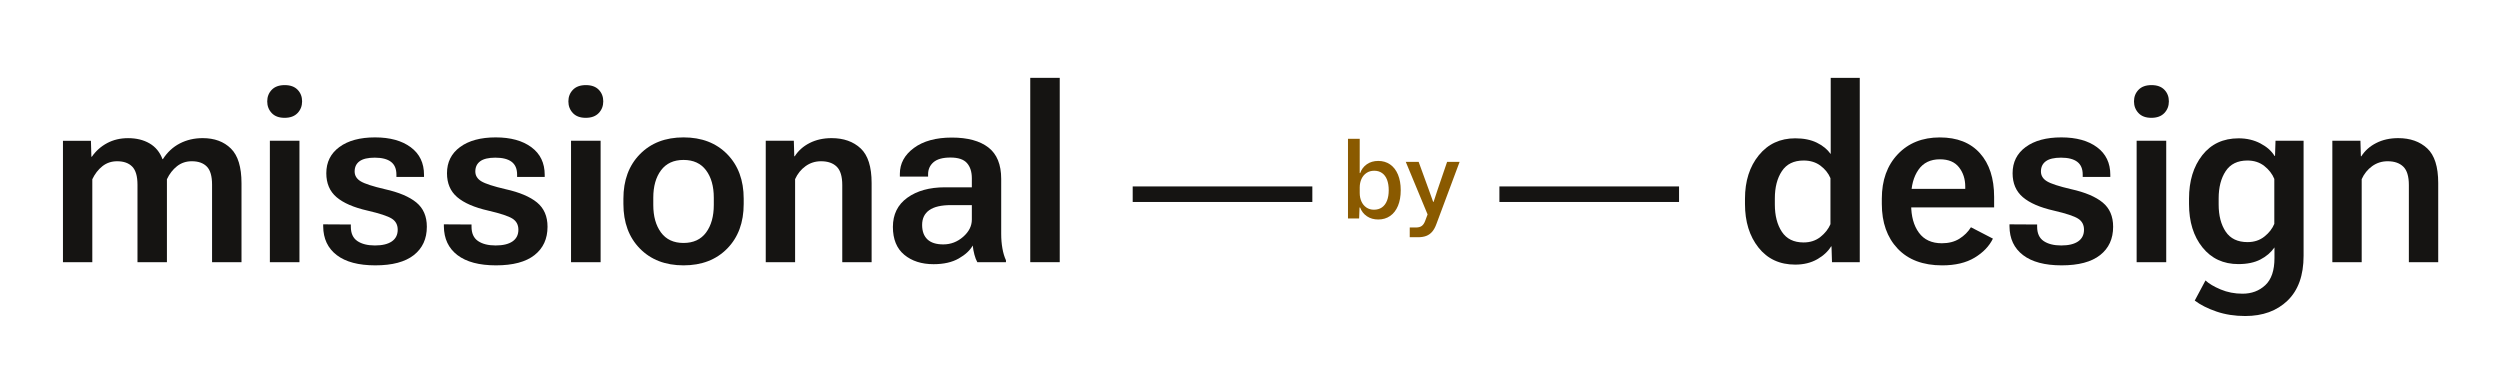
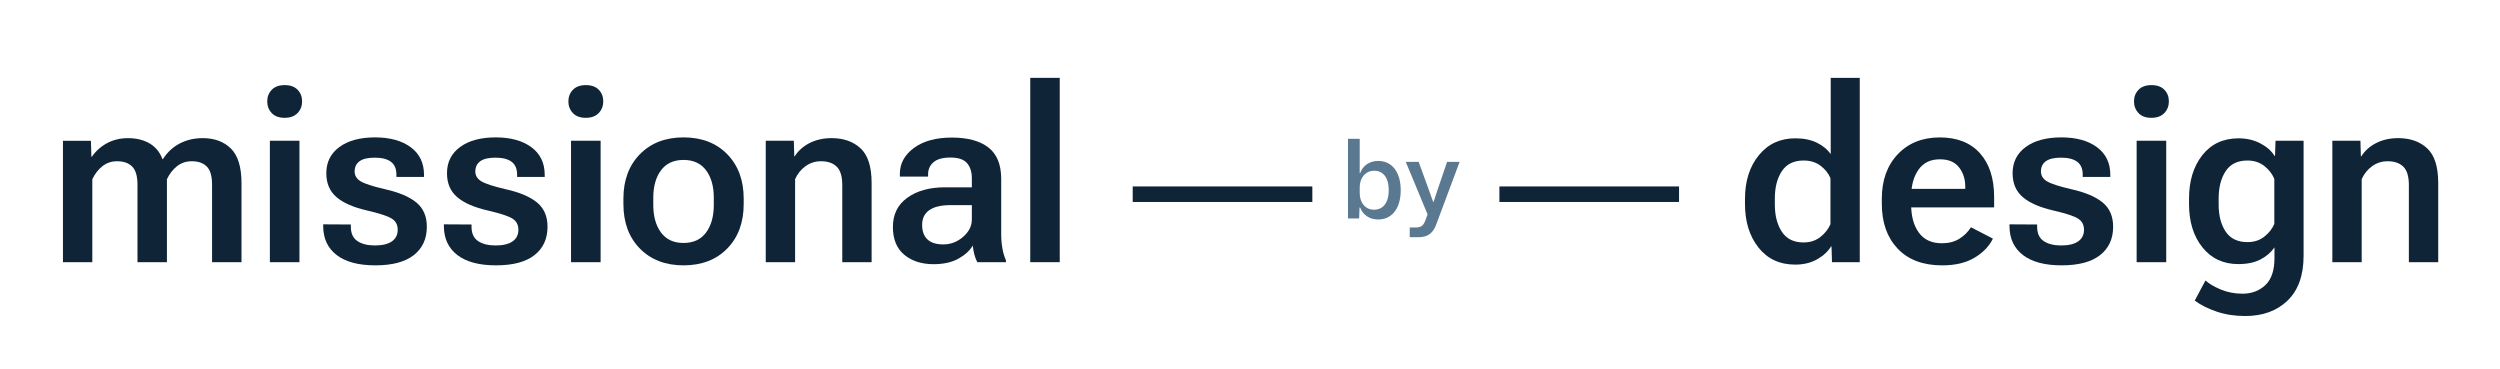
<svg xmlns="http://www.w3.org/2000/svg" viewBox="0 0 514.92 76" role="img" aria-labelledby="title">
-   <path fill="#151412" d="M12.967 54.003H19.013V36.917Q19.799 35.257 21.091 34.234Q22.383 33.212 24.132 33.212Q26.148 33.212 27.233 34.316Q28.317 35.42 28.317 38.047V54.003H34.381V36.914Q35.161 35.257 36.46 34.232Q37.759 33.208 39.524 33.212Q41.527 33.215 42.602 34.312Q43.677 35.408 43.677 38.028V54.003H49.741V37.733Q49.741 32.751 47.565 30.601Q45.39 28.45 41.743 28.45Q39.144 28.45 37.025 29.551Q34.907 30.653 33.549 32.782H33.467Q32.654 30.613 30.802 29.535Q28.95 28.456 26.373 28.456Q23.981 28.456 22.073 29.472Q20.165 30.488 18.919 32.276H18.821L18.729 28.995H12.967Z" />
-   <path fill="#151412" d="M55.585 54.0H61.678V28.992H55.585ZM55.04 20.882Q55.04 22.3 55.964 23.284Q56.888 24.268 58.617 24.268Q60.351 24.268 61.288 23.287Q62.224 22.306 62.224 20.881Q62.224 19.448 61.3 18.489Q60.376 17.529 58.641 17.529Q56.905 17.529 55.972 18.496Q55.04 19.462 55.04 20.882Z" />
-   <path fill="#151412" d="M66.564 46.207 66.567 46.623Q66.598 50.435 69.36 52.544Q72.121 54.654 77.305 54.654Q82.546 54.654 85.231 52.544Q87.915 50.433 87.915 46.703Q87.915 43.482 85.756 41.705Q83.596 39.929 79.269 38.965Q75.522 38.093 74.283 37.342Q73.044 36.591 73.044 35.318Q73.044 33.95 74.053 33.212Q75.062 32.473 77.183 32.473Q79.389 32.473 80.519 33.324Q81.65 34.174 81.649 35.959V36.437H87.334V36.008Q87.336 32.357 84.601 30.327Q81.866 28.298 77.249 28.298Q72.605 28.298 69.907 30.279Q67.208 32.261 67.208 35.68Q67.208 38.811 69.318 40.611Q71.429 42.411 75.712 43.382Q79.465 44.254 80.69 45.026Q81.915 45.798 81.915 47.313Q81.915 48.888 80.706 49.723Q79.498 50.557 77.226 50.557Q74.949 50.557 73.605 49.647Q72.261 48.737 72.261 46.69V46.239Z" />
-   <path fill="#151412" d="M91.421 46.207 91.424 46.623Q91.456 50.435 94.217 52.544Q96.979 54.654 102.162 54.654Q107.404 54.654 110.088 52.544Q112.772 50.433 112.772 46.703Q112.772 43.482 110.613 41.705Q108.454 39.929 104.126 38.965Q100.379 38.093 99.14 37.342Q97.901 36.591 97.901 35.318Q97.901 33.95 98.911 33.212Q99.92 32.473 102.041 32.473Q104.247 32.473 105.377 33.324Q106.507 34.174 106.507 35.959V36.437H112.192V36.008Q112.193 32.357 109.458 30.327Q106.724 28.298 102.106 28.298Q97.463 28.298 94.764 30.279Q92.065 32.261 92.065 35.68Q92.065 38.811 94.176 40.611Q96.287 42.411 100.57 43.382Q104.322 44.254 105.547 45.026Q106.772 45.798 106.772 47.313Q106.772 48.888 105.564 49.723Q104.356 50.557 102.083 50.557Q99.806 50.557 98.462 49.647Q97.119 48.737 97.119 46.69V46.239Z" />
-   <path fill="#151412" d="M117.614 54.0H123.707V28.992H117.614ZM117.069 20.882Q117.069 22.3 117.993 23.284Q118.918 24.268 120.646 24.268Q122.381 24.268 123.317 23.287Q124.253 22.306 124.253 20.881Q124.253 19.448 123.33 18.489Q122.406 17.529 120.67 17.529Q118.935 17.529 118.002 18.496Q117.069 19.462 117.069 20.882Z" />
-   <path fill="#151412" d="M128.402 42.012Q128.402 47.731 131.793 51.192Q135.184 54.654 140.788 54.654Q146.394 54.654 149.786 51.192Q153.177 47.731 153.177 42.012V40.922Q153.177 35.226 149.786 31.762Q146.394 28.298 140.788 28.298Q135.196 28.298 131.799 31.762Q128.402 35.226 128.402 40.922ZM134.556 40.719Q134.556 37.208 136.15 35.074Q137.745 32.941 140.78 32.941Q143.829 32.941 145.425 35.073Q147.02 37.205 147.02 40.719V42.211Q147.02 45.737 145.431 47.889Q143.842 50.041 140.78 50.041Q137.736 50.041 136.146 47.889Q134.556 45.737 134.556 42.22Z" />
-   <path fill="#151412" d="M157.719 54.0H163.765V36.897Q164.515 35.236 165.921 34.224Q167.326 33.212 169.104 33.212Q171.196 33.212 172.338 34.33Q173.48 35.448 173.48 38.108V54.0H179.525V37.687Q179.525 32.67 177.26 30.56Q174.994 28.45 171.281 28.45Q168.738 28.45 166.762 29.456Q164.786 30.461 163.69 32.189H163.595L163.503 28.992H157.719Z" />
-   <path fill="#151412" d="M183.908 46.74Q183.908 50.528 186.246 52.471Q188.585 54.414 192.286 54.414Q195.42 54.414 197.472 53.239Q199.524 52.064 200.352 50.568Q200.449 51.517 200.698 52.451Q200.947 53.385 201.296 54H207.196V53.607Q206.714 52.573 206.465 51.168Q206.215 49.763 206.215 48.18V36.837Q206.215 32.415 203.577 30.374Q200.939 28.334 196.049 28.334Q191.15 28.334 188.246 30.469Q185.342 32.605 185.343 35.812V36.37L191.157 36.38V35.909Q191.158 34.369 192.277 33.408Q193.396 32.447 195.765 32.447Q198.155 32.447 199.162 33.585Q200.169 34.723 200.169 36.717V38.578H194.634Q189.861 38.581 186.884 40.724Q183.908 42.867 183.908 46.74ZM189.928 46.331Q189.928 44.329 191.395 43.287Q192.863 42.245 195.866 42.245H200.169V45.223Q200.169 47.208 198.382 48.773Q196.595 50.339 194.289 50.339Q192.104 50.339 191.016 49.305Q189.928 48.271 189.928 46.331Z" />
-   <path fill="#151412" d="M212.199 54.0H218.271V16.034H212.199Z" />
-   <path stroke="#151412" stroke-width="3.2" d="M233.30 40h37" />
-   <path fill="#8a5a00" d="M280.14 42.738H280.022L279.937 45.0H277.642V28.589H280.06L280.055 35.641H280.155Q280.552 34.502 281.535 33.824Q282.519 33.146 283.877 33.146Q285.277 33.146 286.322 33.871Q287.368 34.597 287.936 35.959Q288.505 37.322 288.505 39.177Q288.505 41.044 287.936 42.401Q287.368 43.758 286.322 44.483Q285.277 45.208 283.877 45.208Q282.525 45.208 281.541 44.543Q280.557 43.878 280.14 42.738ZM286.033 39.177Q286.033 37.935 285.688 37.029Q285.342 36.123 284.665 35.645Q283.988 35.167 283.047 35.167Q282.133 35.167 281.455 35.622Q280.776 36.077 280.418 36.862Q280.06 37.648 280.06 38.611V39.755Q280.06 40.717 280.413 41.5Q280.765 42.283 281.431 42.738Q282.098 43.193 282.989 43.193Q283.956 43.193 284.64 42.715Q285.324 42.236 285.678 41.331Q286.033 40.425 286.033 39.177Z" />
-   <path fill="#8a5a00" d="M290.36 46.855H291.641Q292.391 46.855 292.825 46.544Q293.258 46.234 293.523 45.535L294.238 43.628V44.651L289.546 33.343H292.198L294.301 39.117L295.183 41.578H295.277L296.085 39.117L298.056 33.343H300.631L295.863 46.114Q295.498 47.127 294.984 47.724Q294.471 48.321 293.762 48.591Q293.053 48.861 292.062 48.861H290.36Z" />
-   <path stroke="#151412" stroke-width="3.2" d="M308.83 40h37" />
-   <path fill="#151412" d="M359.412 42.026Q359.412 47.475 362.19 50.988Q364.968 54.501 369.764 54.501Q372.352 54.501 374.273 53.408Q376.193 52.315 377.15 50.746H377.231L377.332 54.0H383.052V16.034H377.069V31.735Q376.041 30.279 374.204 29.384Q372.367 28.489 369.761 28.489Q365.098 28.489 362.255 31.983Q359.412 35.478 359.412 40.933ZM365.561 42.128V40.859Q365.561 37.438 367.011 35.249Q368.461 33.061 371.485 33.061Q373.549 33.061 374.97 34.133Q376.392 35.206 377.015 36.697V46.177Q376.376 47.669 374.947 48.803Q373.518 49.937 371.479 49.937Q368.459 49.937 367.01 47.744Q365.561 45.551 365.561 42.128Z" />
-   <path fill="#151412" d="M387.595 42.004Q387.595 47.758 390.855 51.208Q394.114 54.657 400.029 54.657Q404.077 54.657 406.71 53.069Q409.344 51.481 410.476 49.149L405.952 46.807Q405.073 48.228 403.58 49.166Q402.087 50.104 399.959 50.104Q396.826 50.104 395.232 47.926Q393.637 45.749 393.637 42.154V40.538Q393.637 37.135 395.132 34.973Q396.627 32.811 399.559 32.811Q402.203 32.811 403.493 34.46Q404.782 36.109 404.779 38.432V38.905H391.185V42.719H410.726V40.563Q410.724 34.818 407.806 31.561Q404.888 28.305 399.537 28.305Q394.171 28.305 390.883 31.767Q387.595 35.229 387.595 40.921Z" />
-   <path fill="#151412" d="M413.887 46.207 413.89 46.623Q413.921 50.435 416.683 52.544Q419.444 54.654 424.628 54.654Q429.869 54.654 432.554 52.544Q435.238 50.433 435.238 46.703Q435.238 43.482 433.079 41.705Q430.919 39.929 426.592 38.965Q422.845 38.093 421.606 37.342Q420.367 36.591 420.367 35.318Q420.367 33.95 421.376 33.212Q422.385 32.473 424.506 32.473Q426.712 32.473 427.842 33.324Q428.973 34.174 428.972 35.959V36.437H434.657V36.008Q434.658 32.357 431.924 30.327Q429.189 28.298 424.572 28.298Q419.928 28.298 417.23 30.279Q414.531 32.261 414.531 35.68Q414.531 38.811 416.641 40.611Q418.752 42.411 423.035 43.382Q426.788 44.254 428.013 45.026Q429.238 45.798 429.238 47.313Q429.238 48.888 428.029 49.723Q426.821 50.557 424.549 50.557Q422.272 50.557 420.928 49.647Q419.584 48.737 419.584 46.69V46.239Z" />
-   <path fill="#151412" d="M440.079 54.0H446.173V28.992H440.079ZM439.534 20.882Q439.534 22.3 440.459 23.284Q441.383 24.268 443.111 24.268Q444.846 24.268 445.783 23.287Q446.719 22.306 446.719 20.881Q446.719 19.448 445.795 18.489Q444.871 17.529 443.136 17.529Q441.4 17.529 440.467 18.496Q439.534 19.462 439.534 20.882Z" />
-   <path fill="#151412" d="M452.047 61.912Q453.844 63.256 456.534 64.173Q459.224 65.09 462.447 65.09Q467.868 65.09 471.166 61.909Q474.465 58.728 474.465 52.681V28.992H468.683L468.582 32.122H468.488Q467.542 30.567 465.553 29.528Q463.565 28.49 461.08 28.49Q456.336 28.49 453.602 31.967Q450.869 35.444 450.869 40.933V42.026Q450.869 47.513 453.634 50.954Q456.399 54.395 461.032 54.395Q463.73 54.395 465.557 53.457Q467.384 52.519 468.467 50.961V53.157Q468.467 56.968 466.584 58.731Q464.701 60.493 461.886 60.493Q459.461 60.493 457.384 59.62Q455.308 58.748 454.261 57.762ZM456.972 42.131V40.861Q456.972 37.44 458.418 35.25Q459.864 33.061 462.897 33.061Q464.938 33.061 466.372 34.187Q467.805 35.314 468.435 36.852V46.109Q467.826 47.587 466.393 48.727Q464.96 49.867 462.925 49.867Q459.869 49.867 458.42 47.71Q456.972 45.553 456.972 42.131Z" />
-   <path fill="#151412" d="M480.388 54.0H486.433V36.897Q487.184 35.236 488.589 34.224Q489.995 33.212 491.773 33.212Q493.864 33.212 495.006 34.33Q496.149 35.448 496.149 38.108V54.0H502.194V37.687Q502.194 32.67 499.928 30.56Q497.663 28.45 493.95 28.45Q491.406 28.45 489.43 29.456Q487.454 30.461 486.359 32.189H486.264L486.172 28.992H480.388Z" />
+   <path fill="#0f2537" d="M12.967 54.003H19.013V36.917Q19.799 35.257 21.091 34.234Q22.383 33.212 24.132 33.212Q26.148 33.212 27.233 34.316Q28.317 35.42 28.317 38.047V54.003H34.381V36.914Q35.161 35.257 36.46 34.232Q37.759 33.208 39.524 33.212Q41.527 33.215 42.602 34.312Q43.677 35.408 43.677 38.028V54.003H49.741V37.733Q49.741 32.751 47.565 30.601Q45.39 28.45 41.743 28.45Q39.144 28.45 37.025 29.551Q34.907 30.653 33.549 32.782H33.467Q32.654 30.613 30.802 29.535Q28.95 28.456 26.373 28.456Q23.981 28.456 22.073 29.472Q20.165 30.488 18.919 32.276H18.821L18.729 28.995H12.967Z" />
+   <path fill="#0f2537" d="M55.585 54.0H61.678V28.992H55.585ZM55.04 20.882Q55.04 22.3 55.964 23.284Q56.888 24.268 58.617 24.268Q60.351 24.268 61.288 23.287Q62.224 22.306 62.224 20.881Q62.224 19.448 61.3 18.489Q60.376 17.529 58.641 17.529Q56.905 17.529 55.972 18.496Q55.04 19.462 55.04 20.882Z" />
+   <path fill="#0f2537" d="M66.564 46.207 66.567 46.623Q66.598 50.435 69.36 52.544Q72.121 54.654 77.305 54.654Q82.546 54.654 85.231 52.544Q87.915 50.433 87.915 46.703Q87.915 43.482 85.756 41.705Q83.596 39.929 79.269 38.965Q75.522 38.093 74.283 37.342Q73.044 36.591 73.044 35.318Q73.044 33.95 74.053 33.212Q75.062 32.473 77.183 32.473Q79.389 32.473 80.519 33.324Q81.65 34.174 81.649 35.959V36.437H87.334V36.008Q87.336 32.357 84.601 30.327Q81.866 28.298 77.249 28.298Q72.605 28.298 69.907 30.279Q67.208 32.261 67.208 35.68Q67.208 38.811 69.318 40.611Q71.429 42.411 75.712 43.382Q79.465 44.254 80.69 45.026Q81.915 45.798 81.915 47.313Q81.915 48.888 80.706 49.723Q79.498 50.557 77.226 50.557Q74.949 50.557 73.605 49.647Q72.261 48.737 72.261 46.69V46.239Z" />
+   <path fill="#0f2537" d="M91.421 46.207 91.424 46.623Q91.456 50.435 94.217 52.544Q96.979 54.654 102.162 54.654Q107.404 54.654 110.088 52.544Q112.772 50.433 112.772 46.703Q112.772 43.482 110.613 41.705Q108.454 39.929 104.126 38.965Q100.379 38.093 99.14 37.342Q97.901 36.591 97.901 35.318Q97.901 33.95 98.911 33.212Q99.92 32.473 102.041 32.473Q104.247 32.473 105.377 33.324Q106.507 34.174 106.507 35.959V36.437H112.192V36.008Q112.193 32.357 109.458 30.327Q106.724 28.298 102.106 28.298Q97.463 28.298 94.764 30.279Q92.065 32.261 92.065 35.68Q92.065 38.811 94.176 40.611Q96.287 42.411 100.57 43.382Q104.322 44.254 105.547 45.026Q106.772 45.798 106.772 47.313Q106.772 48.888 105.564 49.723Q104.356 50.557 102.083 50.557Q99.806 50.557 98.462 49.647Q97.119 48.737 97.119 46.69V46.239Z" />
+   <path fill="#0f2537" d="M117.614 54.0H123.707V28.992H117.614ZM117.069 20.882Q117.069 22.3 117.993 23.284Q118.918 24.268 120.646 24.268Q122.381 24.268 123.317 23.287Q124.253 22.306 124.253 20.881Q124.253 19.448 123.33 18.489Q122.406 17.529 120.67 17.529Q118.935 17.529 118.002 18.496Q117.069 19.462 117.069 20.882Z" />
+   <path fill="#0f2537" d="M128.402 42.012Q128.402 47.731 131.793 51.192Q135.184 54.654 140.788 54.654Q146.394 54.654 149.786 51.192Q153.177 47.731 153.177 42.012V40.922Q153.177 35.226 149.786 31.762Q146.394 28.298 140.788 28.298Q135.196 28.298 131.799 31.762Q128.402 35.226 128.402 40.922ZM134.556 40.719Q134.556 37.208 136.15 35.074Q137.745 32.941 140.78 32.941Q143.829 32.941 145.425 35.073Q147.02 37.205 147.02 40.719V42.211Q147.02 45.737 145.431 47.889Q143.842 50.041 140.78 50.041Q137.736 50.041 136.146 47.889Q134.556 45.737 134.556 42.22Z" />
+   <path fill="#0f2537" d="M157.719 54.0H163.765V36.897Q164.515 35.236 165.921 34.224Q167.326 33.212 169.104 33.212Q171.196 33.212 172.338 34.33Q173.48 35.448 173.48 38.108V54.0H179.525V37.687Q179.525 32.67 177.26 30.56Q174.994 28.45 171.281 28.45Q168.738 28.45 166.762 29.456Q164.786 30.461 163.69 32.189H163.595L163.503 28.992H157.719Z" />
+   <path fill="#0f2537" d="M183.908 46.74Q183.908 50.528 186.246 52.471Q188.585 54.414 192.286 54.414Q195.42 54.414 197.472 53.239Q199.524 52.064 200.352 50.568Q200.449 51.517 200.698 52.451Q200.947 53.385 201.296 54H207.196V53.607Q206.714 52.573 206.465 51.168Q206.215 49.763 206.215 48.18V36.837Q206.215 32.415 203.577 30.374Q200.939 28.334 196.049 28.334Q191.15 28.334 188.246 30.469Q185.342 32.605 185.343 35.812V36.37L191.157 36.38V35.909Q191.158 34.369 192.277 33.408Q193.396 32.447 195.765 32.447Q198.155 32.447 199.162 33.585Q200.169 34.723 200.169 36.717V38.578H194.634Q189.861 38.581 186.884 40.724Q183.908 42.867 183.908 46.74ZM189.928 46.331Q189.928 44.329 191.395 43.287Q192.863 42.245 195.866 42.245H200.169V45.223Q200.169 47.208 198.382 48.773Q196.595 50.339 194.289 50.339Q192.104 50.339 191.016 49.305Q189.928 48.271 189.928 46.331Z" />
+   <path fill="#0f2537" d="M212.199 54.0H218.271V16.034H212.199Z" />
+   <path stroke="#0f2537" stroke-width="3.2" d="M233.30 40h37" />
+   <path fill="#5b7891" d="M280.14 42.738H280.022L279.937 45.0H277.642V28.589H280.06L280.055 35.641H280.155Q280.552 34.502 281.535 33.824Q282.519 33.146 283.877 33.146Q285.277 33.146 286.322 33.871Q287.368 34.597 287.936 35.959Q288.505 37.322 288.505 39.177Q288.505 41.044 287.936 42.401Q287.368 43.758 286.322 44.483Q285.277 45.208 283.877 45.208Q282.525 45.208 281.541 44.543Q280.557 43.878 280.14 42.738ZM286.033 39.177Q286.033 37.935 285.688 37.029Q285.342 36.123 284.665 35.645Q283.988 35.167 283.047 35.167Q282.133 35.167 281.455 35.622Q280.776 36.077 280.418 36.862Q280.06 37.648 280.06 38.611V39.755Q280.06 40.717 280.413 41.5Q280.765 42.283 281.431 42.738Q282.098 43.193 282.989 43.193Q283.956 43.193 284.64 42.715Q285.324 42.236 285.678 41.331Q286.033 40.425 286.033 39.177Z" />
+   <path fill="#5b7891" d="M290.36 46.855H291.641Q292.391 46.855 292.825 46.544Q293.258 46.234 293.523 45.535L294.238 43.628V44.651L289.546 33.343H292.198L294.301 39.117L295.183 41.578H295.277L296.085 39.117L298.056 33.343H300.631L295.863 46.114Q295.498 47.127 294.984 47.724Q294.471 48.321 293.762 48.591Q293.053 48.861 292.062 48.861H290.36Z" />
+   <path stroke="#0f2537" stroke-width="3.2" d="M308.83 40h37" />
+   <path fill="#0f2537" d="M359.412 42.026Q359.412 47.475 362.19 50.988Q364.968 54.501 369.764 54.501Q372.352 54.501 374.273 53.408Q376.193 52.315 377.15 50.746H377.231L377.332 54.0H383.052V16.034H377.069V31.735Q376.041 30.279 374.204 29.384Q372.367 28.489 369.761 28.489Q365.098 28.489 362.255 31.983Q359.412 35.478 359.412 40.933ZM365.561 42.128V40.859Q365.561 37.438 367.011 35.249Q368.461 33.061 371.485 33.061Q373.549 33.061 374.97 34.133Q376.392 35.206 377.015 36.697V46.177Q376.376 47.669 374.947 48.803Q373.518 49.937 371.479 49.937Q368.459 49.937 367.01 47.744Q365.561 45.551 365.561 42.128Z" />
+   <path fill="#0f2537" d="M387.595 42.004Q387.595 47.758 390.855 51.208Q394.114 54.657 400.029 54.657Q404.077 54.657 406.71 53.069Q409.344 51.481 410.476 49.149L405.952 46.807Q405.073 48.228 403.58 49.166Q402.087 50.104 399.959 50.104Q396.826 50.104 395.232 47.926Q393.637 45.749 393.637 42.154V40.538Q393.637 37.135 395.132 34.973Q396.627 32.811 399.559 32.811Q402.203 32.811 403.493 34.46Q404.782 36.109 404.779 38.432V38.905H391.185V42.719H410.726V40.563Q410.724 34.818 407.806 31.561Q404.888 28.305 399.537 28.305Q394.171 28.305 390.883 31.767Q387.595 35.229 387.595 40.921Z" />
+   <path fill="#0f2537" d="M413.887 46.207 413.89 46.623Q413.921 50.435 416.683 52.544Q419.444 54.654 424.628 54.654Q429.869 54.654 432.554 52.544Q435.238 50.433 435.238 46.703Q435.238 43.482 433.079 41.705Q430.919 39.929 426.592 38.965Q422.845 38.093 421.606 37.342Q420.367 36.591 420.367 35.318Q420.367 33.95 421.376 33.212Q422.385 32.473 424.506 32.473Q426.712 32.473 427.842 33.324Q428.973 34.174 428.972 35.959V36.437H434.657V36.008Q434.658 32.357 431.924 30.327Q429.189 28.298 424.572 28.298Q419.928 28.298 417.23 30.279Q414.531 32.261 414.531 35.68Q414.531 38.811 416.641 40.611Q418.752 42.411 423.035 43.382Q426.788 44.254 428.013 45.026Q429.238 45.798 429.238 47.313Q429.238 48.888 428.029 49.723Q426.821 50.557 424.549 50.557Q422.272 50.557 420.928 49.647Q419.584 48.737 419.584 46.69V46.239Z" />
+   <path fill="#0f2537" d="M440.079 54.0H446.173V28.992H440.079ZM439.534 20.882Q439.534 22.3 440.459 23.284Q441.383 24.268 443.111 24.268Q444.846 24.268 445.783 23.287Q446.719 22.306 446.719 20.881Q446.719 19.448 445.795 18.489Q444.871 17.529 443.136 17.529Q441.4 17.529 440.467 18.496Q439.534 19.462 439.534 20.882Z" />
+   <path fill="#0f2537" d="M452.047 61.912Q453.844 63.256 456.534 64.173Q459.224 65.09 462.447 65.09Q467.868 65.09 471.166 61.909Q474.465 58.728 474.465 52.681V28.992H468.683L468.582 32.122H468.488Q467.542 30.567 465.553 29.528Q463.565 28.49 461.08 28.49Q456.336 28.49 453.602 31.967Q450.869 35.444 450.869 40.933V42.026Q450.869 47.513 453.634 50.954Q456.399 54.395 461.032 54.395Q463.73 54.395 465.557 53.457Q467.384 52.519 468.467 50.961V53.157Q468.467 56.968 466.584 58.731Q464.701 60.493 461.886 60.493Q459.461 60.493 457.384 59.62Q455.308 58.748 454.261 57.762ZM456.972 42.131V40.861Q456.972 37.44 458.418 35.25Q459.864 33.061 462.897 33.061Q464.938 33.061 466.372 34.187Q467.805 35.314 468.435 36.852V46.109Q467.826 47.587 466.393 48.727Q464.96 49.867 462.925 49.867Q459.869 49.867 458.42 47.71Q456.972 45.553 456.972 42.131Z" />
+   <path fill="#0f2537" d="M480.388 54.0H486.433V36.897Q487.184 35.236 488.589 34.224Q489.995 33.212 491.773 33.212Q493.864 33.212 495.006 34.33Q496.149 35.448 496.149 38.108V54.0H502.194V37.687Q502.194 32.67 499.928 30.56Q497.663 28.45 493.95 28.45Q491.406 28.45 489.43 29.456Q487.454 30.461 486.359 32.189H486.264L486.172 28.992H480.388Z" />
</svg>
